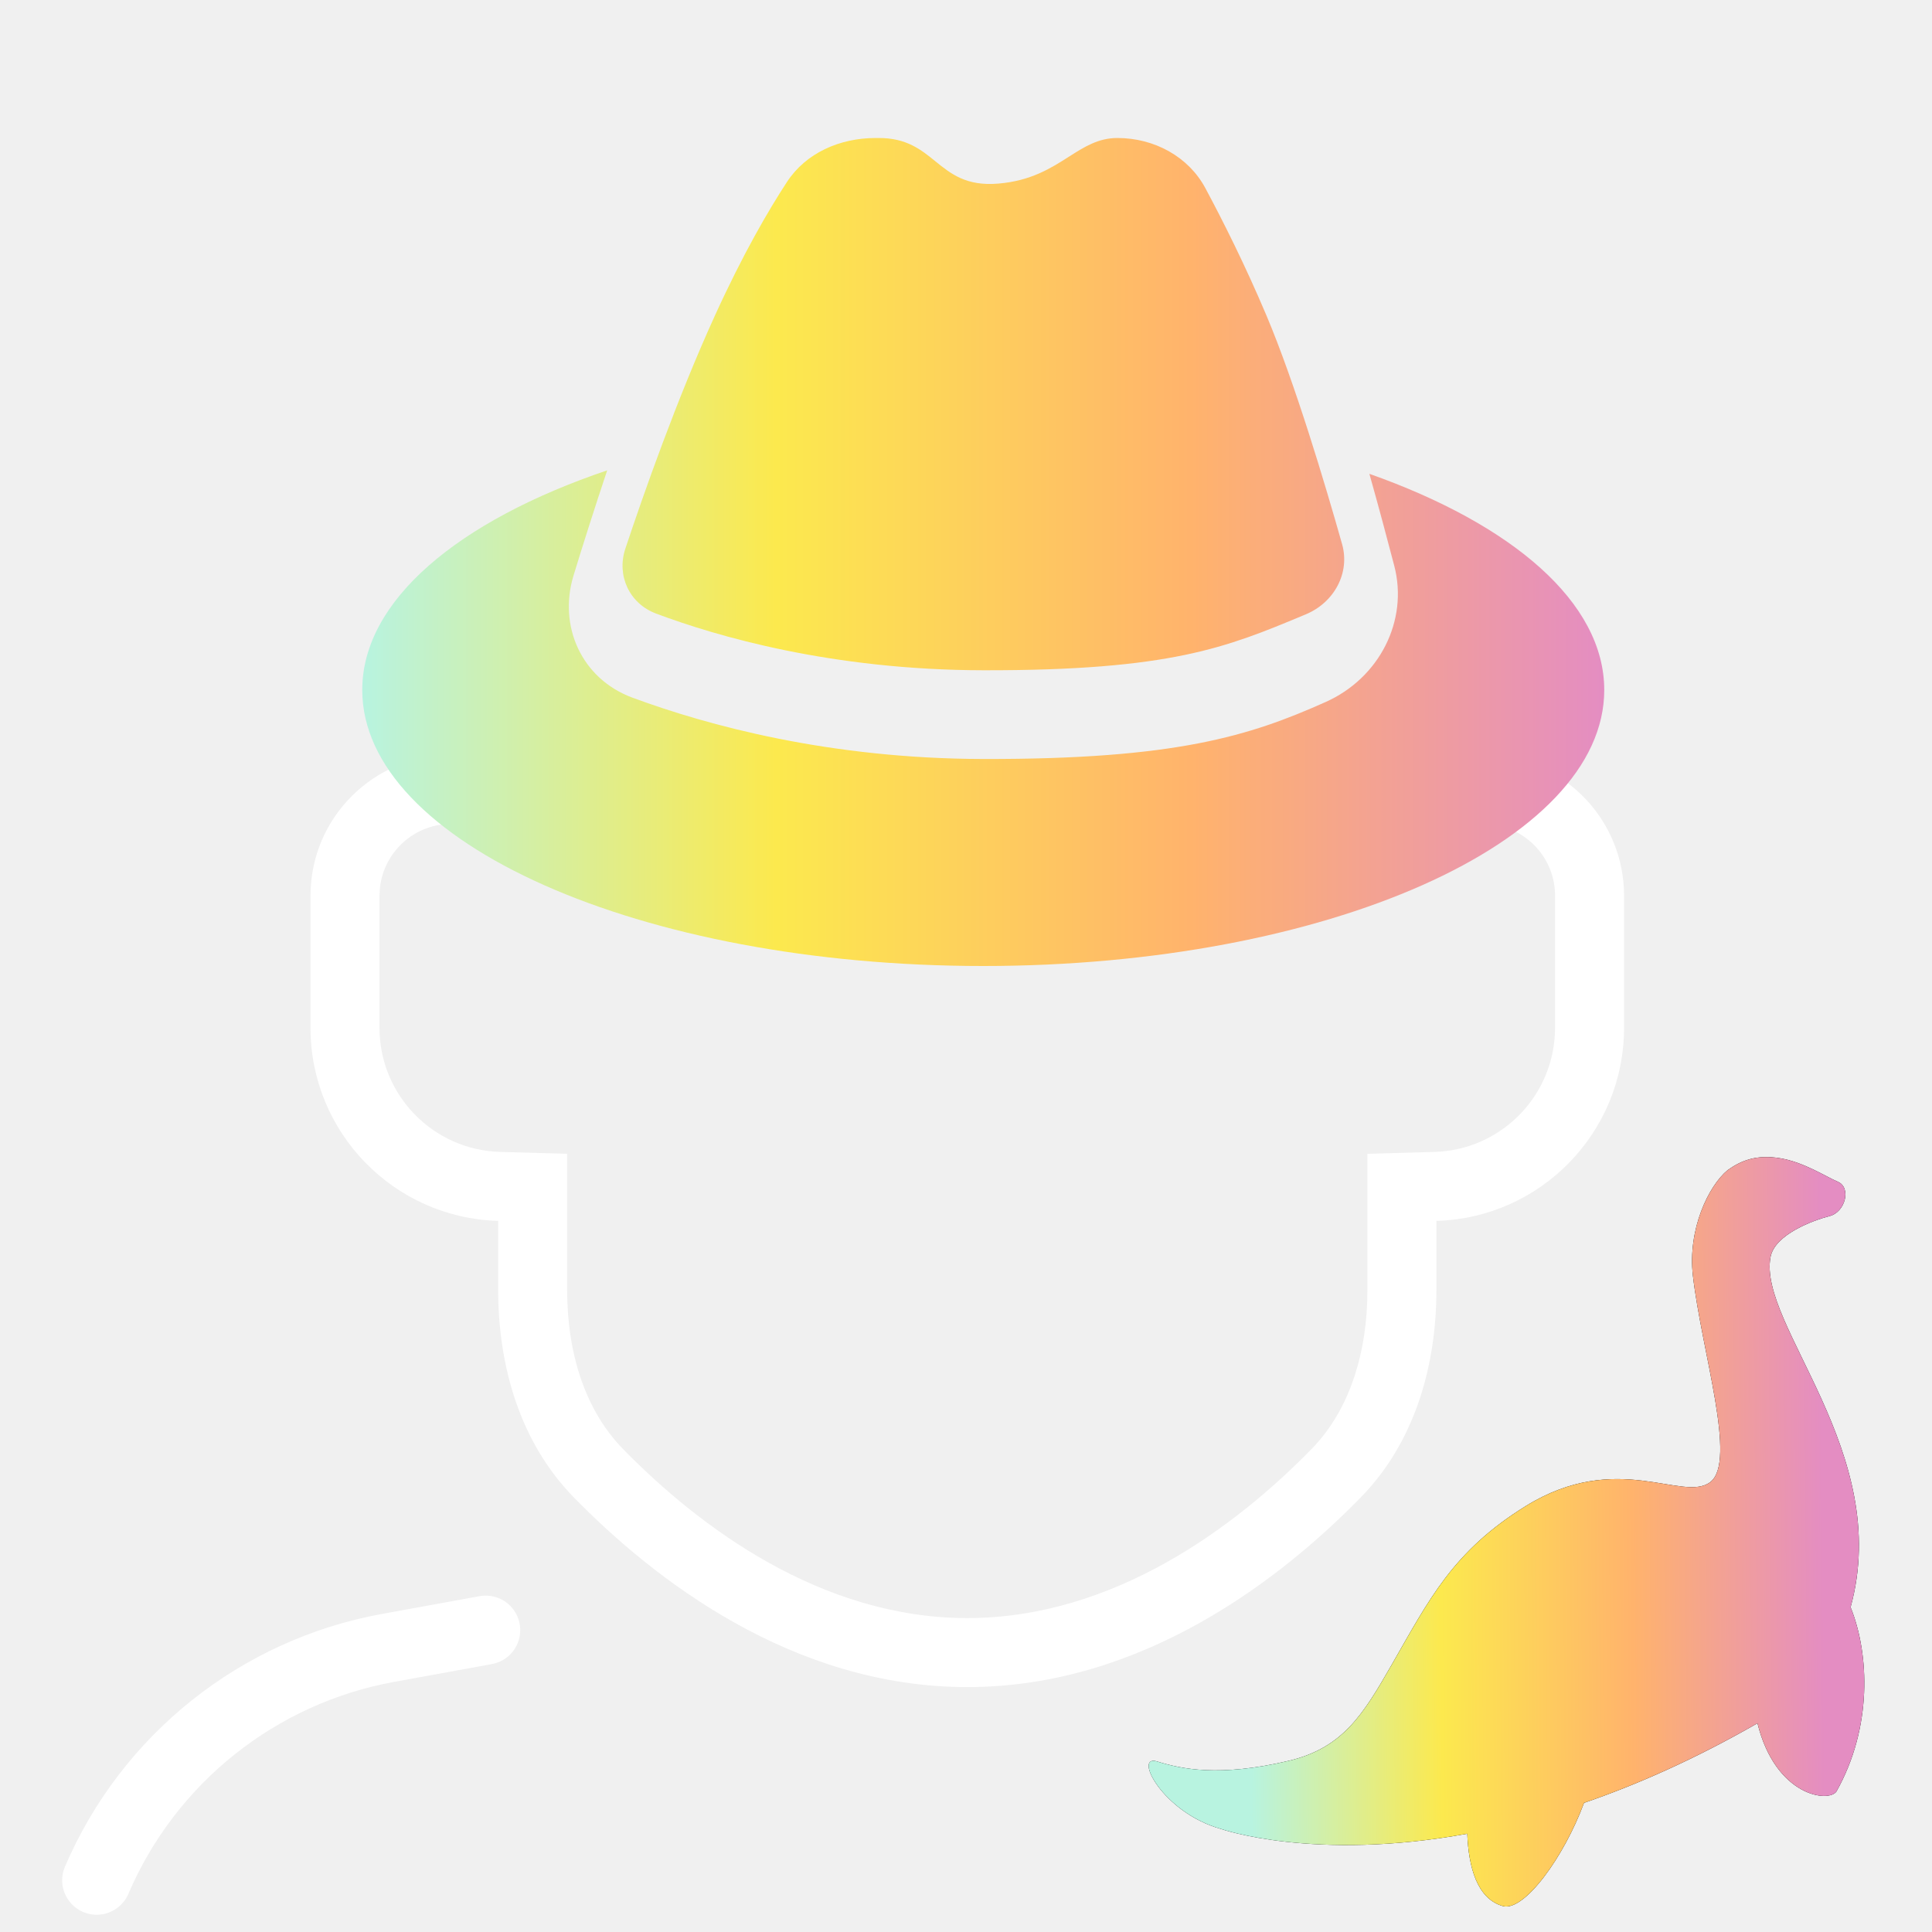
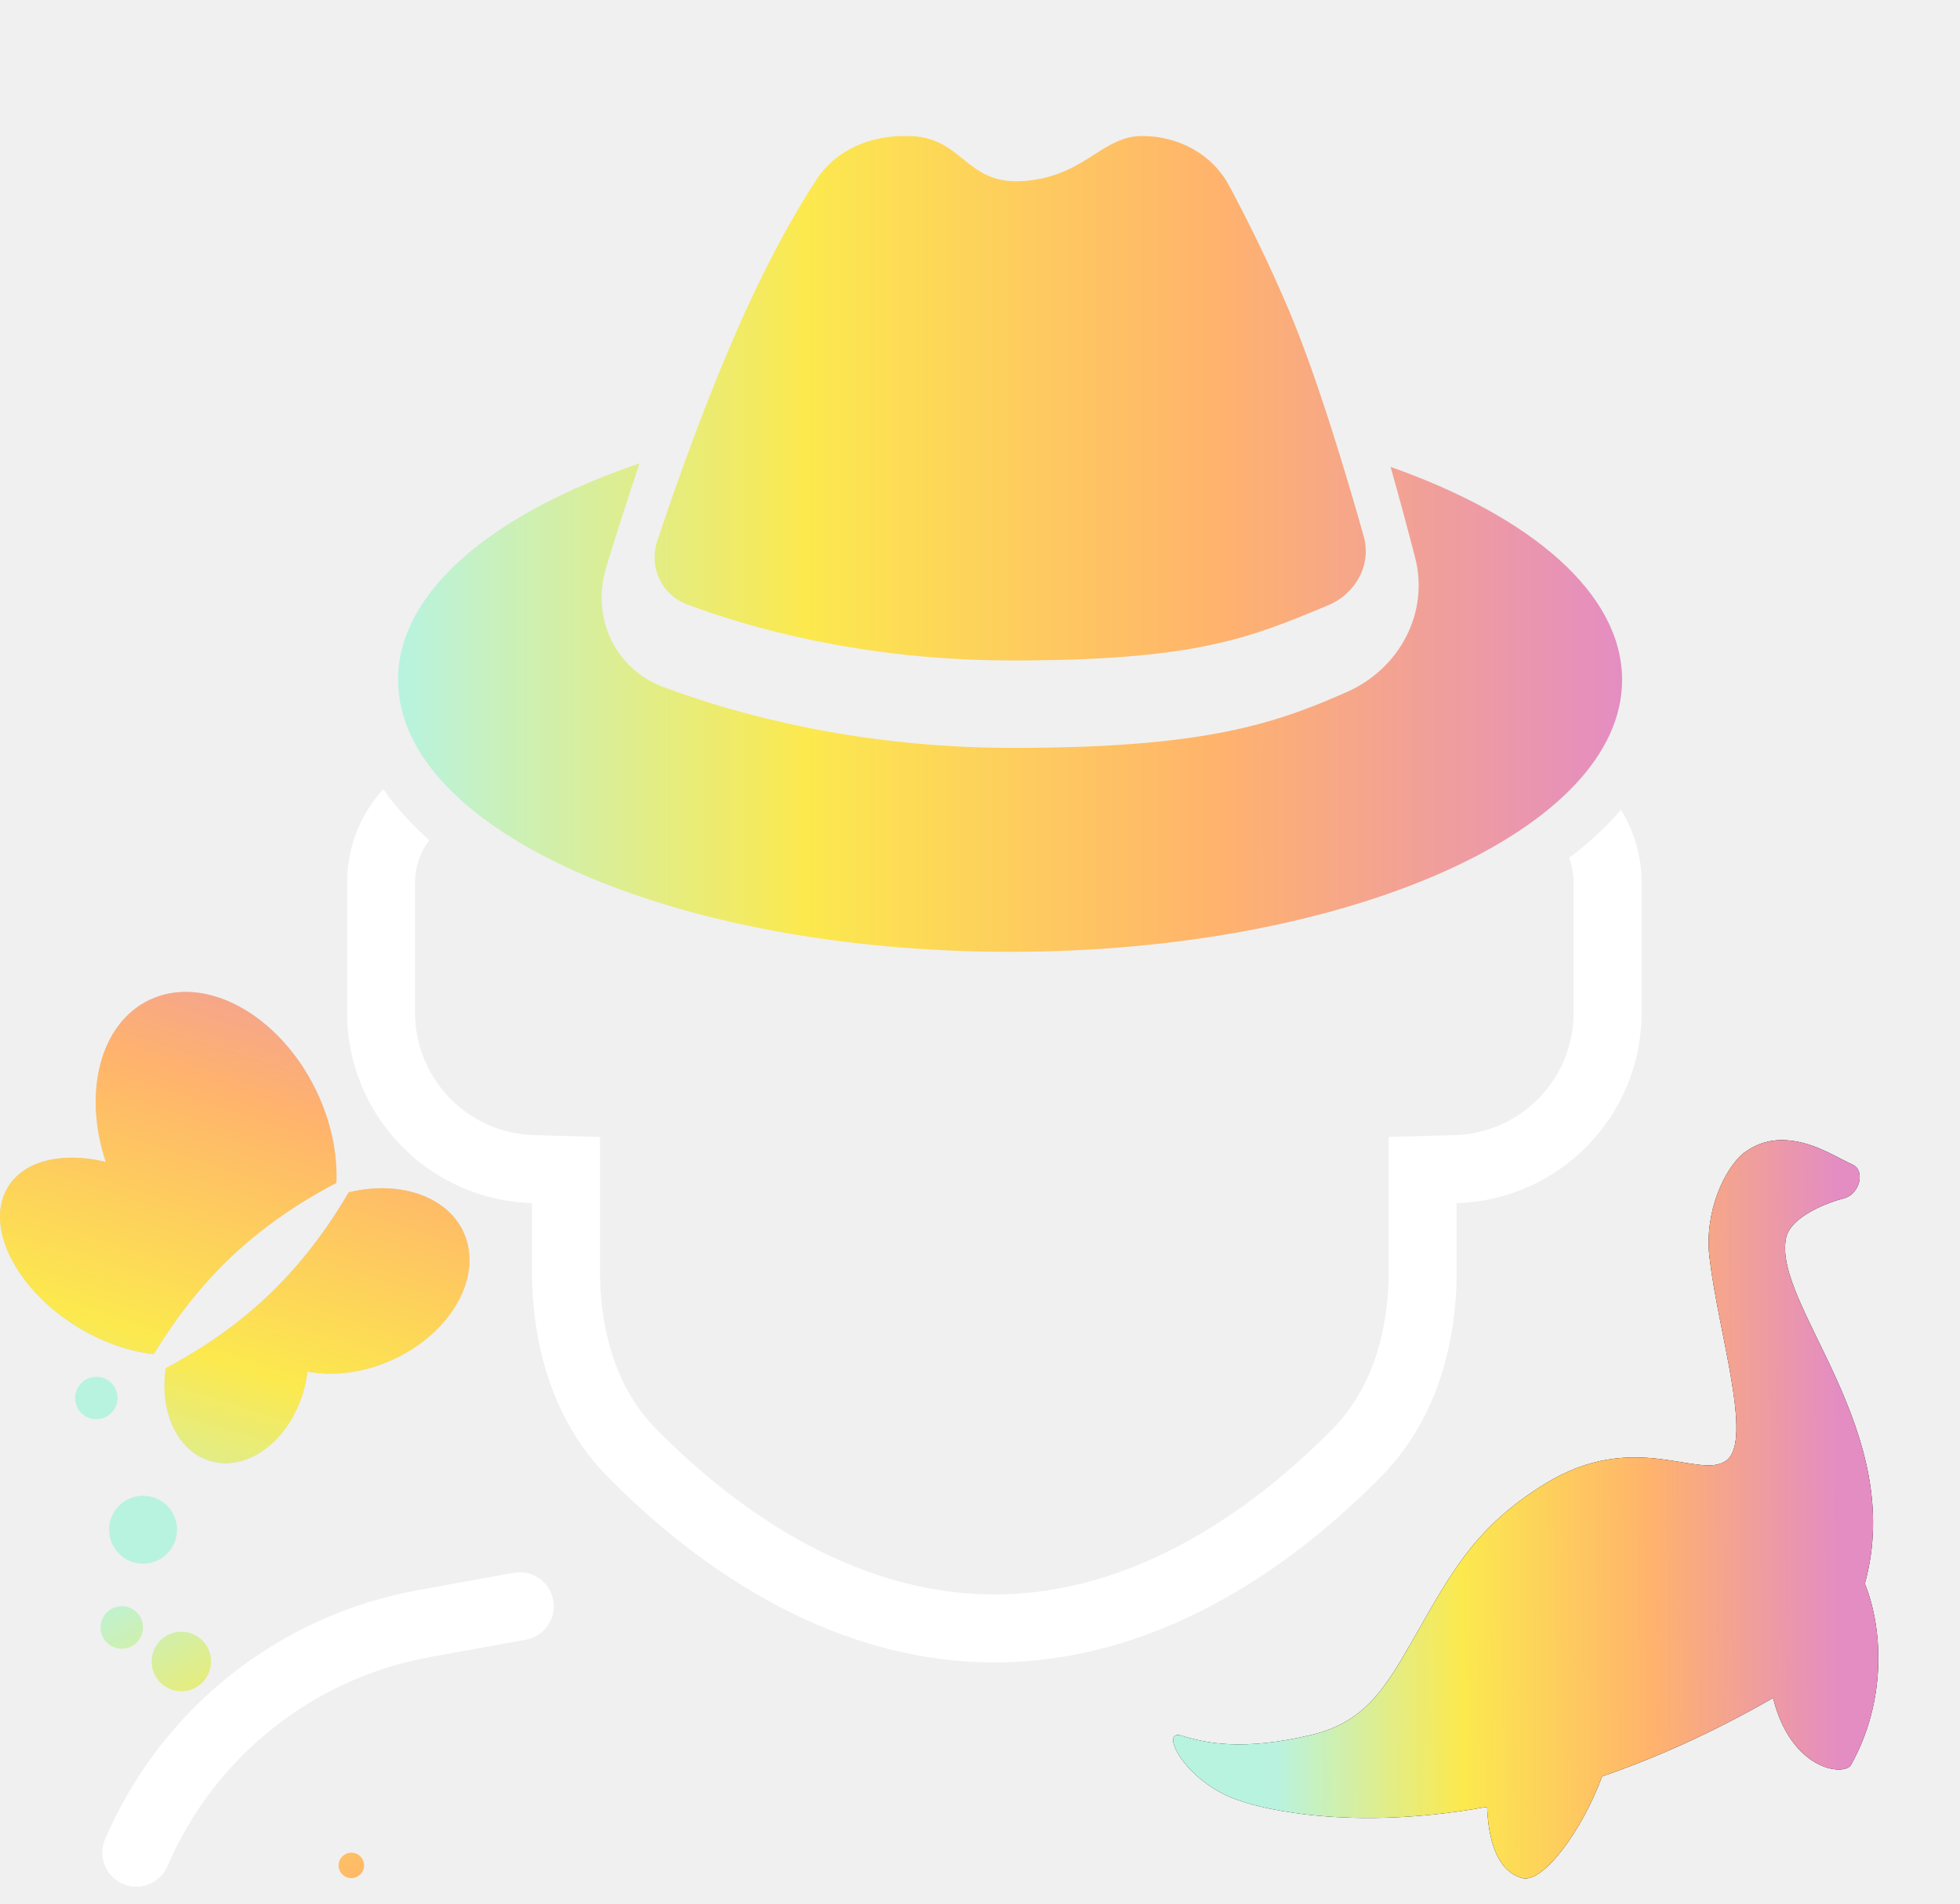
- <svg xmlns="http://www.w3.org/2000/svg" width="16" height="16" viewBox="0 0 56 56" fill="none">
-   <g clip-path="url(#clip0_311_5704)">
-     <path d="M13.079 21.882C13.424 21.882 13.759 21.927 14.079 22.008V24.108L13.773 24.001C13.555 23.924 13.323 23.882 13.079 23.882C12.003 23.882 11.117 24.701 11.011 25.749L11 25.961V29.792C11 31.744 12.556 33.334 14.496 33.389L16.439 33.444V37.387C16.439 39.257 16.977 40.894 18.061 42.003C20.257 44.249 23.785 46.901 28.037 46.901C32.289 46.901 35.818 44.249 38.014 42.003C39.03 40.964 39.566 39.46 39.629 37.734L39.635 37.387V33.444L41.578 33.389C43.458 33.336 44.976 31.842 45.069 29.974L45.074 29.792V25.961C45.074 24.908 44.291 24.04 43.276 23.902V21.893C45.398 22.037 47.074 23.803 47.074 25.961V29.792C47.074 32.831 44.653 35.303 41.635 35.388V37.387C41.635 39.609 40.998 41.812 39.444 43.401C37.127 45.772 33.107 48.901 28.037 48.901C22.967 48.901 18.948 45.772 16.631 43.401C15.077 41.812 14.44 39.609 14.44 37.387V35.388C11.421 35.303 9 32.831 9 29.792V25.961C9 23.709 10.826 21.882 13.079 21.882Z" fill="white" />
-     <path d="M14.079 47.25L11.254 47.764C7.485 48.449 4.311 50.979 2.802 54.5V54.5" stroke="white" stroke-width="2" stroke-linecap="round" stroke-linejoin="round" />
-     <path d="M53.277 34.257C52.891 34.089 52.286 33.688 51.602 33.573C50.918 33.459 50.475 33.633 50.076 33.917C49.523 34.373 48.914 35.635 49.07 36.977C49.324 39.177 50.36 42.361 49.572 42.96C48.784 43.559 46.873 42.013 44.223 43.655C42.111 44.964 41.43 46.355 40.332 48.266C39.521 49.676 38.933 50.664 37.354 51.038C35.333 51.516 34.243 51.274 33.541 51.057C32.84 50.839 33.692 52.538 35.388 53.012C35.388 53.012 38.088 53.964 42.53 53.151C42.567 54.102 42.806 55.041 43.569 55.251C44.183 55.405 45.333 53.83 45.913 52.257C47.463 51.725 49.147 50.979 50.941 49.949C51.47 52.079 53.014 52.256 53.23 51.926C54.269 50.08 54.191 47.956 53.64 46.586C54.877 42.095 50.941 38.398 51.32 36.432C51.445 35.779 52.563 35.368 53.028 35.25C53.492 35.131 53.662 34.425 53.277 34.257Z" fill="black" />
-     <path d="M53.277 34.257C52.891 34.089 52.286 33.688 51.602 33.573C50.918 33.459 50.475 33.633 50.076 33.917C49.523 34.373 48.914 35.635 49.07 36.977C49.324 39.177 50.36 42.361 49.572 42.96C48.784 43.559 46.873 42.013 44.223 43.655C42.111 44.964 41.43 46.355 40.332 48.266C39.521 49.676 38.933 50.664 37.354 51.038C35.333 51.516 34.243 51.274 33.541 51.057C32.84 50.839 33.692 52.538 35.388 53.012C35.388 53.012 38.088 53.964 42.53 53.151C42.567 54.102 42.806 55.041 43.569 55.251C44.183 55.405 45.333 53.83 45.913 52.257C47.463 51.725 49.147 50.979 50.941 49.949C51.47 52.079 53.014 52.256 53.23 51.926C54.269 50.08 54.191 47.956 53.64 46.586C54.877 42.095 50.941 38.398 51.32 36.432C51.445 35.779 52.563 35.368 53.028 35.25C53.492 35.131 53.662 34.425 53.277 34.257Z" fill="url(#paint0_linear_311_5704)" />
-     <path d="M25.381 4H25.476C26.28 4 26.698 4.339 27.112 4.675C27.561 5.038 28.006 5.399 28.932 5.322C29.882 5.244 30.464 4.873 30.98 4.544C31.432 4.256 31.834 4 32.388 4C33.458 4 34.448 4.541 34.935 5.448C35.429 6.368 36.082 7.662 36.708 9.143C37.535 11.099 38.41 14.033 38.902 15.775C39.136 16.604 38.675 17.463 37.849 17.807L37.773 17.839C35.552 18.764 33.932 19.438 28.5 19.428C24.099 19.421 20.753 18.437 19.02 17.786C18.233 17.491 17.87 16.674 18.125 15.906C18.652 14.322 19.617 11.572 20.724 9.143C21.535 7.363 22.27 6.101 22.812 5.272C23.361 4.433 24.342 4 25.381 4Z" fill="url(#paint1_linear_311_5704)" />
-     <path d="M16.625 16.679C16.892 15.806 17.223 14.759 17.6 13.633C13.285 15.094 10.5 17.403 10.5 20C10.5 24.418 18.559 28 28.5 28C38.441 28 46.5 24.418 46.5 20C46.5 17.462 43.84 15.2 39.692 13.734C39.96 14.684 40.205 15.601 40.414 16.402C40.828 17.992 39.982 19.653 38.424 20.348C36.221 21.332 34.092 22.011 28.5 22C24.04 21.991 20.508 21.027 18.332 20.222C16.846 19.672 16.178 18.137 16.625 16.679Z" fill="url(#paint2_linear_311_5704)" />
+ <svg xmlns="http://www.w3.org/2000/svg" width="35" height="34" viewBox="0 0 35 34" fill="none">
+   <g clip-path="url(#clip0_1003_6738)">
+     <path d="M9.282 28.688L7.566 28.999C5.278 29.415 3.351 30.951 2.434 33.089" stroke="white" stroke-width="1.214" stroke-linecap="round" stroke-linejoin="round" />
+     <path d="M33.08 20.799C32.846 20.697 32.479 20.453 32.063 20.384C31.648 20.314 31.379 20.42 31.137 20.593C30.801 20.869 30.431 21.635 30.526 22.45C30.68 23.786 31.309 25.719 30.831 26.083C30.352 26.447 29.192 25.508 27.583 26.505C26.301 27.299 25.887 28.144 25.221 29.304C24.729 30.16 24.371 30.76 23.413 30.987C22.186 31.278 21.524 31.131 21.098 30.999C20.672 30.866 21.189 31.898 22.219 32.186C22.219 32.186 23.858 32.764 26.555 32.27C26.578 32.848 26.723 33.417 27.186 33.545C27.559 33.639 28.257 32.683 28.609 31.727C29.55 31.404 30.573 30.951 31.662 30.326C31.983 31.619 32.921 31.727 33.051 31.526C33.682 30.406 33.635 29.116 33.301 28.284C34.052 25.558 31.662 23.313 31.892 22.119C31.968 21.723 32.647 21.474 32.929 21.402C33.211 21.329 33.314 20.901 33.08 20.799Z" fill="black" />
+     <path d="M33.08 20.799C32.846 20.697 32.479 20.453 32.063 20.384C31.648 20.314 31.379 20.42 31.137 20.593C30.801 20.869 30.431 21.635 30.526 22.45C30.68 23.786 31.309 25.719 30.831 26.083C30.352 26.447 29.192 25.508 27.583 26.505C26.301 27.299 25.887 28.144 25.221 29.304C24.729 30.16 24.371 30.76 23.413 30.987C22.186 31.278 21.524 31.131 21.098 30.999C20.672 30.866 21.189 31.898 22.219 32.186C22.219 32.186 23.858 32.764 26.555 32.27C26.578 32.848 26.723 33.417 27.186 33.545C27.559 33.639 28.257 32.683 28.609 31.727C29.55 31.404 30.573 30.951 31.662 30.326C31.983 31.619 32.921 31.727 33.051 31.526C33.682 30.406 33.635 29.116 33.301 28.284C34.052 25.558 31.662 23.313 31.892 22.119C31.968 21.723 32.647 21.474 32.929 21.402C33.211 21.329 33.314 20.901 33.08 20.799Z" fill="url(#paint0_linear_1003_6738)" />
+     <path d="M16.143 2.429H16.201C16.689 2.429 16.943 2.634 17.194 2.838C17.467 3.059 17.737 3.278 18.299 3.232C18.876 3.184 19.23 2.959 19.543 2.759C19.817 2.584 20.061 2.429 20.398 2.429C21.047 2.429 21.648 2.757 21.944 3.308C22.244 3.866 22.64 4.652 23.02 5.551C23.523 6.739 24.054 8.52 24.352 9.578C24.495 10.081 24.215 10.603 23.713 10.812L23.667 10.831C22.318 11.393 21.335 11.802 18.037 11.796C15.365 11.791 13.333 11.194 12.281 10.799C11.803 10.62 11.583 10.124 11.738 9.658C12.058 8.695 12.644 7.026 13.316 5.551C13.808 4.471 14.255 3.704 14.584 3.201C14.917 2.692 15.513 2.429 16.143 2.429Z" fill="url(#paint1_linear_1003_6738)" />
+     <path d="M10.827 10.127C10.989 9.597 11.19 8.961 11.419 8.277C8.799 9.165 7.108 10.566 7.108 12.143C7.108 14.825 12.001 17 18.037 17C24.073 17 28.966 14.825 28.966 12.143C28.966 10.602 27.351 9.228 24.832 8.339C24.995 8.915 25.144 9.472 25.27 9.959C25.522 10.924 25.008 11.932 24.062 12.354C22.725 12.951 21.432 13.364 18.037 13.357C15.329 13.352 13.185 12.767 11.864 12.278C10.961 11.944 10.556 11.012 10.827 10.127Z" fill="url(#paint2_linear_1003_6738)" />
+     <path d="M6.844 14.095C6.981 14.293 7.137 14.482 7.308 14.661C7.419 14.779 7.539 14.893 7.665 15.005C7.506 15.216 7.412 15.479 7.412 15.763V18.088C7.412 19.274 8.357 20.24 9.534 20.273L10.714 20.306V22.7C10.714 23.835 11.04 24.829 11.699 25.503C13.032 26.866 15.175 28.477 17.756 28.477C20.338 28.477 22.48 26.866 23.813 25.503C24.451 24.85 24.777 23.897 24.797 22.805L24.798 22.7V20.306L25.978 20.273C27.155 20.24 28.1 19.274 28.1 18.088V15.763C28.1 15.608 28.072 15.46 28.021 15.322C28.295 15.114 28.545 14.894 28.767 14.661C28.828 14.597 28.888 14.53 28.946 14.463C29.179 14.841 29.314 15.286 29.314 15.763V18.088C29.314 19.933 27.845 21.435 26.012 21.487V22.7C26.012 24.049 25.625 25.387 24.682 26.352C23.275 27.791 20.834 29.691 17.756 29.691C14.678 29.691 12.237 27.791 10.83 26.352C9.887 25.387 9.5 24.049 9.5 22.7V21.487C7.668 21.435 6.198 19.933 6.198 18.088V15.763C6.198 15.12 6.442 14.535 6.844 14.095Z" fill="white" />
+     <path d="M6.273 33.089C6.399 33.089 6.502 33.191 6.502 33.317C6.502 33.443 6.399 33.544 6.273 33.544C6.148 33.544 6.046 33.443 6.046 33.317C6.046 33.191 6.148 33.09 6.273 33.089ZM3.238 29.143C3.531 29.143 3.769 29.381 3.769 29.674C3.769 29.968 3.531 30.206 3.238 30.206C2.945 30.206 2.707 29.968 2.707 29.674C2.707 29.381 2.945 29.143 3.238 29.143ZM2.176 28.688C2.385 28.688 2.554 28.857 2.554 29.067C2.554 29.276 2.385 29.447 2.176 29.447C1.966 29.447 1.796 29.276 1.796 29.067C1.796 28.857 1.966 28.688 2.176 28.688ZM2.554 26.714C2.89 26.714 3.162 26.986 3.162 27.322C3.162 27.657 2.89 27.928 2.554 27.928C2.219 27.928 1.948 27.657 1.948 27.322C1.948 26.987 2.219 26.715 2.554 26.714ZM1.72 24.589C1.93 24.59 2.099 24.76 2.099 24.969C2.099 25.178 1.93 25.348 1.72 25.348C1.511 25.348 1.341 25.179 1.341 24.969C1.341 24.76 1.511 24.589 1.72 24.589Z" fill="url(#paint3_linear_1003_6738)" />
  </g>
+   <path d="M6.226 21.295C6.68 21.186 7.146 21.195 7.544 21.35C8.449 21.702 8.655 22.672 8.003 23.517C7.422 24.268 6.356 24.666 5.49 24.496C5.424 25.076 5.117 25.639 4.656 25.936C3.989 26.364 3.254 26.072 3.014 25.284C2.931 25.015 2.917 24.722 2.961 24.436C3.414 24.198 4.121 23.772 4.782 23.145C5.496 22.469 5.978 21.726 6.226 21.295ZM2.664 17.861C3.652 17.386 4.988 18.112 5.649 19.484C5.915 20.037 6.028 20.609 6.007 21.127C5.558 21.358 4.817 21.795 4.125 22.451C3.471 23.071 3.01 23.747 2.746 24.186C2.307 24.139 1.823 23.974 1.363 23.688C0.261 22.999 -0.283 21.882 0.147 21.193C0.445 20.717 1.13 20.57 1.889 20.752C1.479 19.518 1.784 18.285 2.664 17.861Z" fill="#D9D9D9" />
+   <path d="M6.226 21.295C6.68 21.186 7.146 21.195 7.544 21.35C8.449 21.702 8.655 22.672 8.003 23.517C7.422 24.268 6.356 24.666 5.49 24.496C5.424 25.076 5.117 25.639 4.656 25.936C3.989 26.364 3.254 26.072 3.014 25.284C2.931 25.015 2.917 24.722 2.961 24.436C3.414 24.198 4.121 23.772 4.782 23.145C5.496 22.469 5.978 21.726 6.226 21.295ZM2.664 17.861C3.652 17.386 4.988 18.112 5.649 19.484C5.915 20.037 6.028 20.609 6.007 21.127C5.558 21.358 4.817 21.795 4.125 22.451C3.471 23.071 3.01 23.747 2.746 24.186C2.307 24.139 1.823 23.974 1.363 23.688C0.261 22.999 -0.283 21.882 0.147 21.193C0.445 20.717 1.13 20.57 1.889 20.752C1.479 19.518 1.784 18.285 2.664 17.861Z" fill="url(#paint4_linear_1003_6738)" />
  <defs>
-     <linearGradient id="paint0_linear_311_5704" x1="52.875" y1="48.625" x2="36.25" y2="48.75" gradientUnits="userSpaceOnUse">
+     <linearGradient id="paint0_linear_1003_6738" x1="32.836" y1="29.522" x2="22.742" y2="29.598" gradientUnits="userSpaceOnUse">
      <stop stop-color="#E48DC2" />
      <stop offset="0.333" stop-color="#FFB36C" />
      <stop offset="0.667" stop-color="#FCE94E" />
      <stop offset="1" stop-color="#B8F3E0" />
    </linearGradient>
-     <linearGradient id="paint1_linear_311_5704" x1="46.5" y1="15.294" x2="10.5" y2="15.294" gradientUnits="userSpaceOnUse">
+     <linearGradient id="paint1_linear_1003_6738" x1="28.966" y1="9.286" x2="7.108" y2="9.286" gradientUnits="userSpaceOnUse">
      <stop stop-color="#E48DC2" />
      <stop offset="0.333" stop-color="#FFB36C" />
      <stop offset="0.667" stop-color="#FCE94E" />
      <stop offset="1" stop-color="#B8F3E0" />
    </linearGradient>
-     <linearGradient id="paint2_linear_311_5704" x1="46.5" y1="15.294" x2="10.5" y2="15.294" gradientUnits="userSpaceOnUse">
+     <linearGradient id="paint2_linear_1003_6738" x1="28.966" y1="9.286" x2="7.108" y2="9.286" gradientUnits="userSpaceOnUse">
      <stop stop-color="#E48DC2" />
      <stop offset="0.333" stop-color="#FFB36C" />
      <stop offset="0.667" stop-color="#FCE94E" />
      <stop offset="1" stop-color="#B8F3E0" />
    </linearGradient>
-     <clipPath id="clip0_311_5704">
-       <rect width="56" height="56" fill="white" />
+     <linearGradient id="paint3_linear_1003_6738" x1="9.386" y1="36.352" x2="3.922" y2="27.093" gradientUnits="userSpaceOnUse">
+       <stop stop-color="#E48DC2" />
+       <stop offset="0.333" stop-color="#FFB36C" />
+       <stop offset="0.667" stop-color="#FCE94E" />
+       <stop offset="1" stop-color="#B8F3E0" />
+     </linearGradient>
+     <linearGradient id="paint4_linear_1003_6738" x1="4.225" y1="14.723" x2="-0.025" y2="27.852" gradientUnits="userSpaceOnUse">
+       <stop stop-color="#E48DC2" />
+       <stop offset="0.333" stop-color="#FFB36C" />
+       <stop offset="0.667" stop-color="#FCE94E" />
+       <stop offset="1" stop-color="#B8F3E0" />
+     </linearGradient>
+     <clipPath id="clip0_1003_6738">
+       <rect width="34" height="34" fill="white" transform="translate(0.733459)" />
    </clipPath>
  </defs>
</svg>
